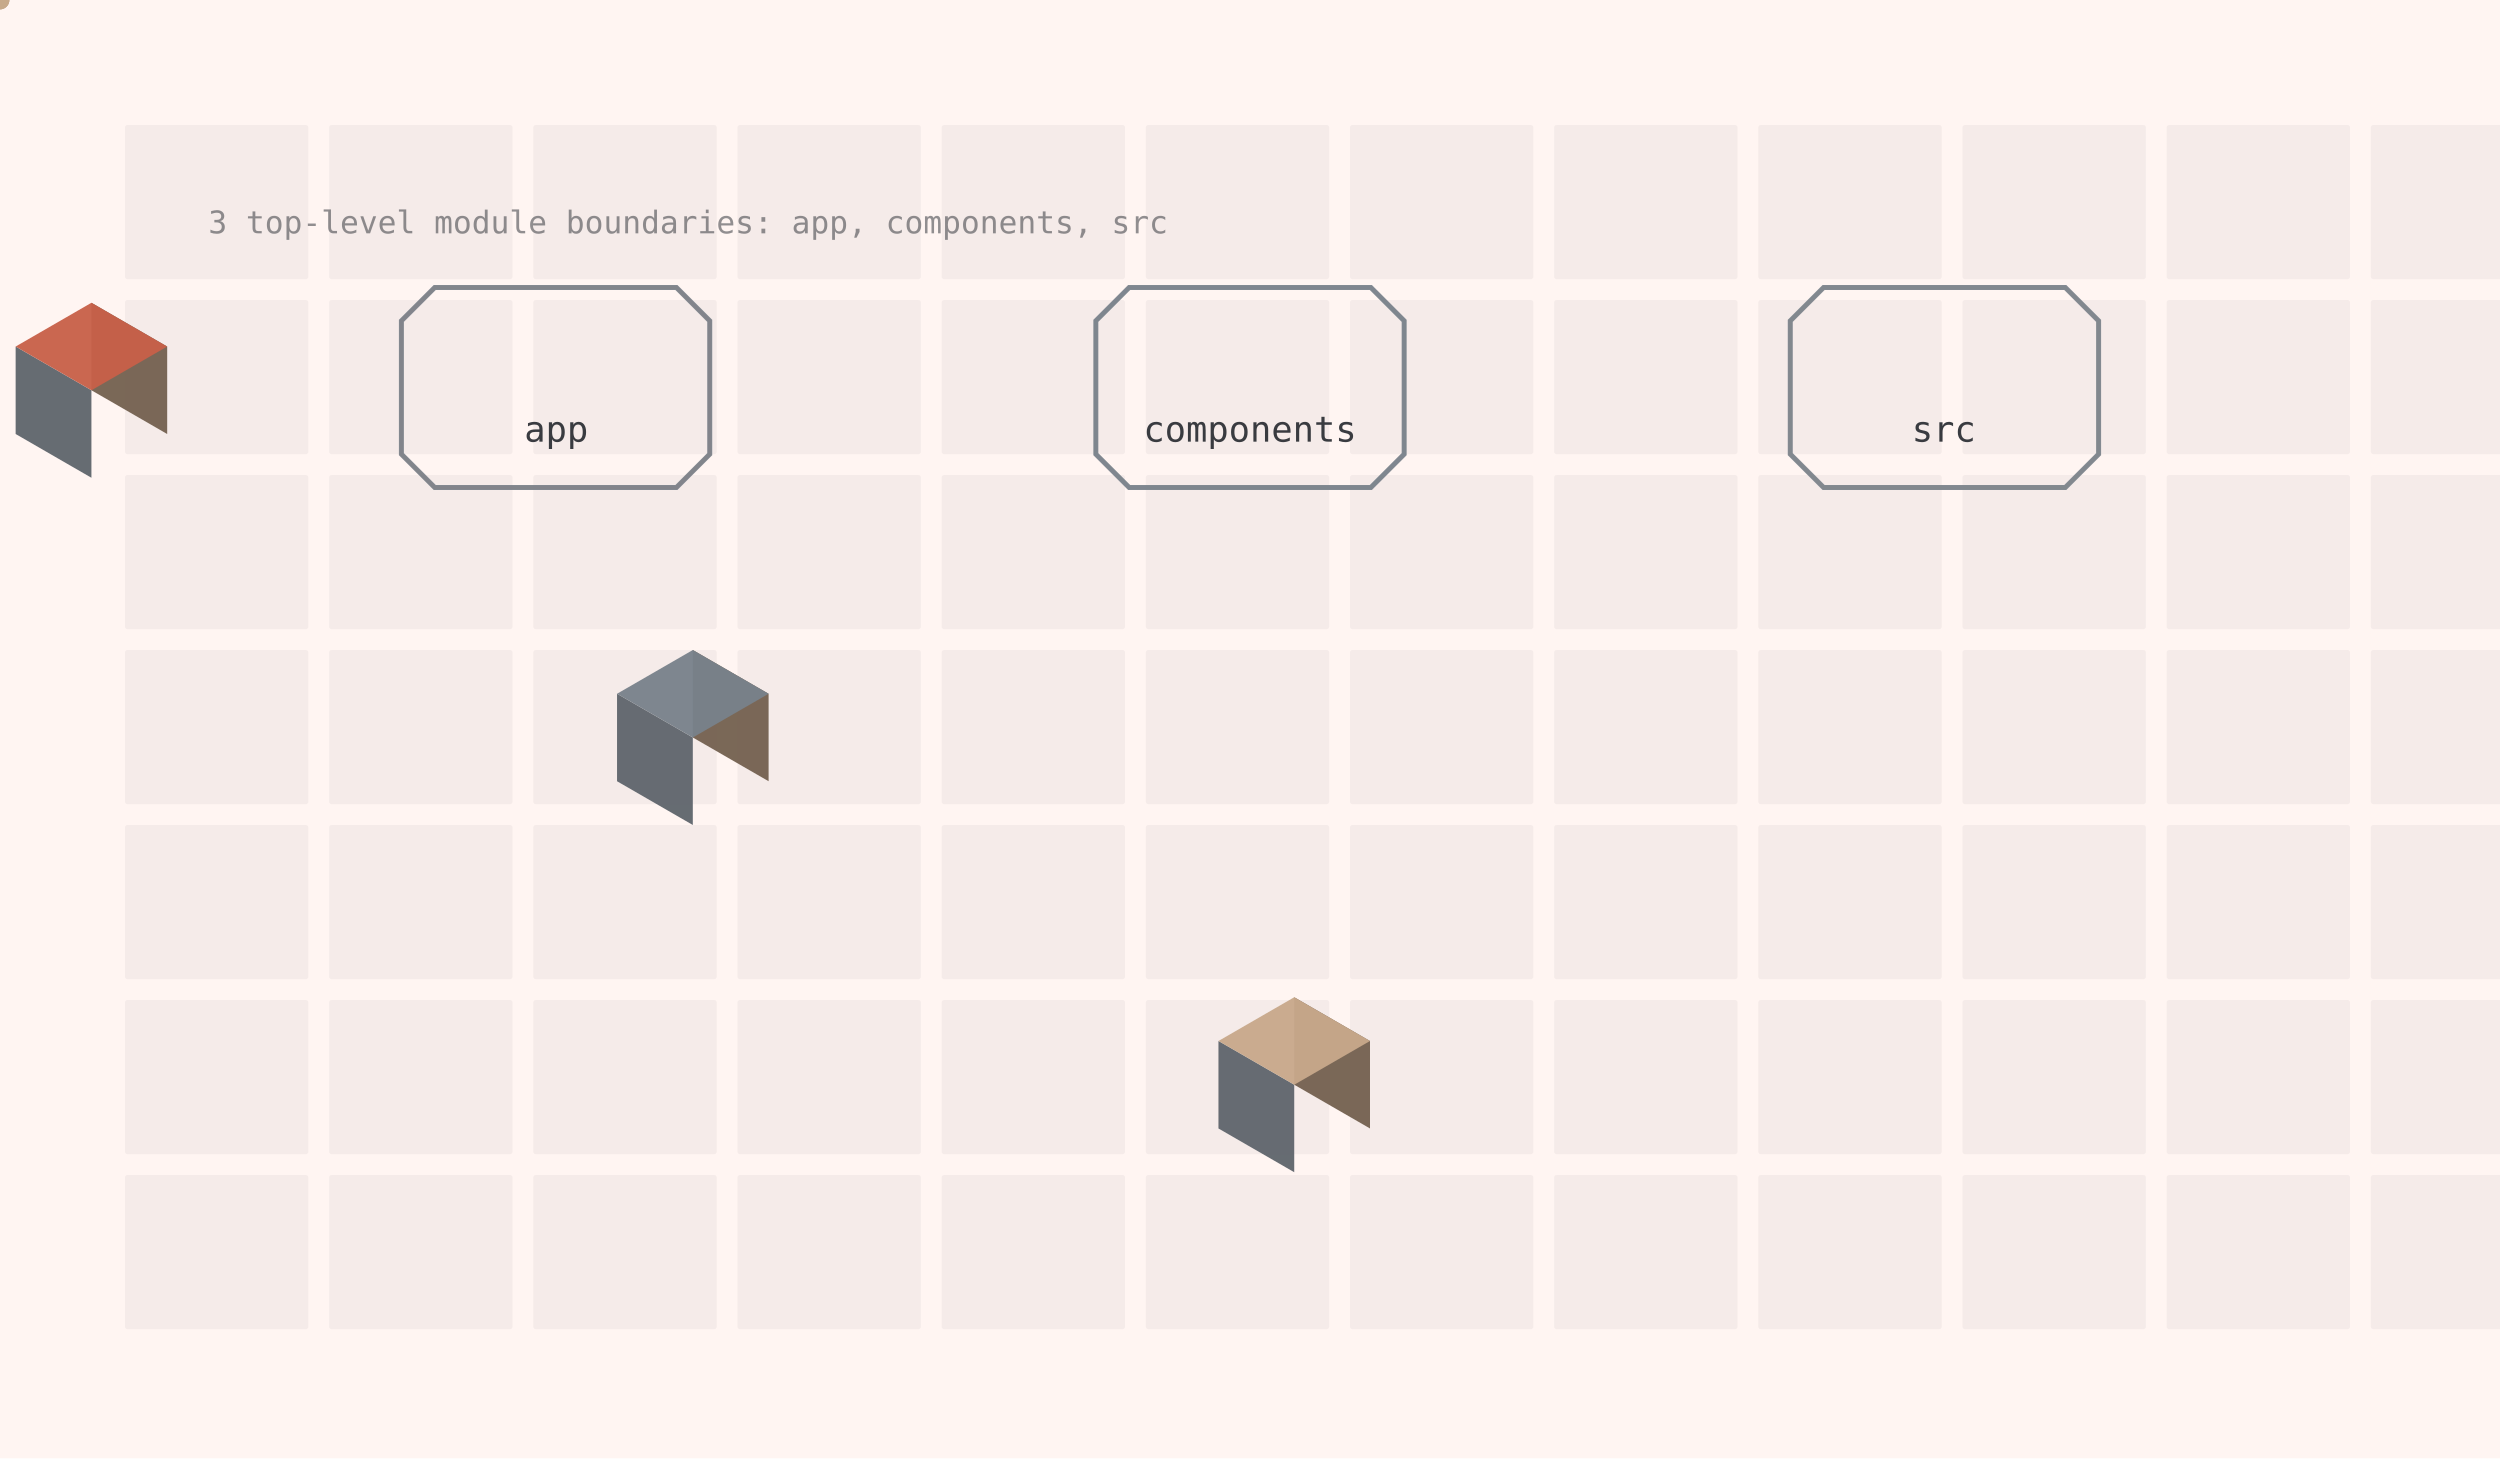
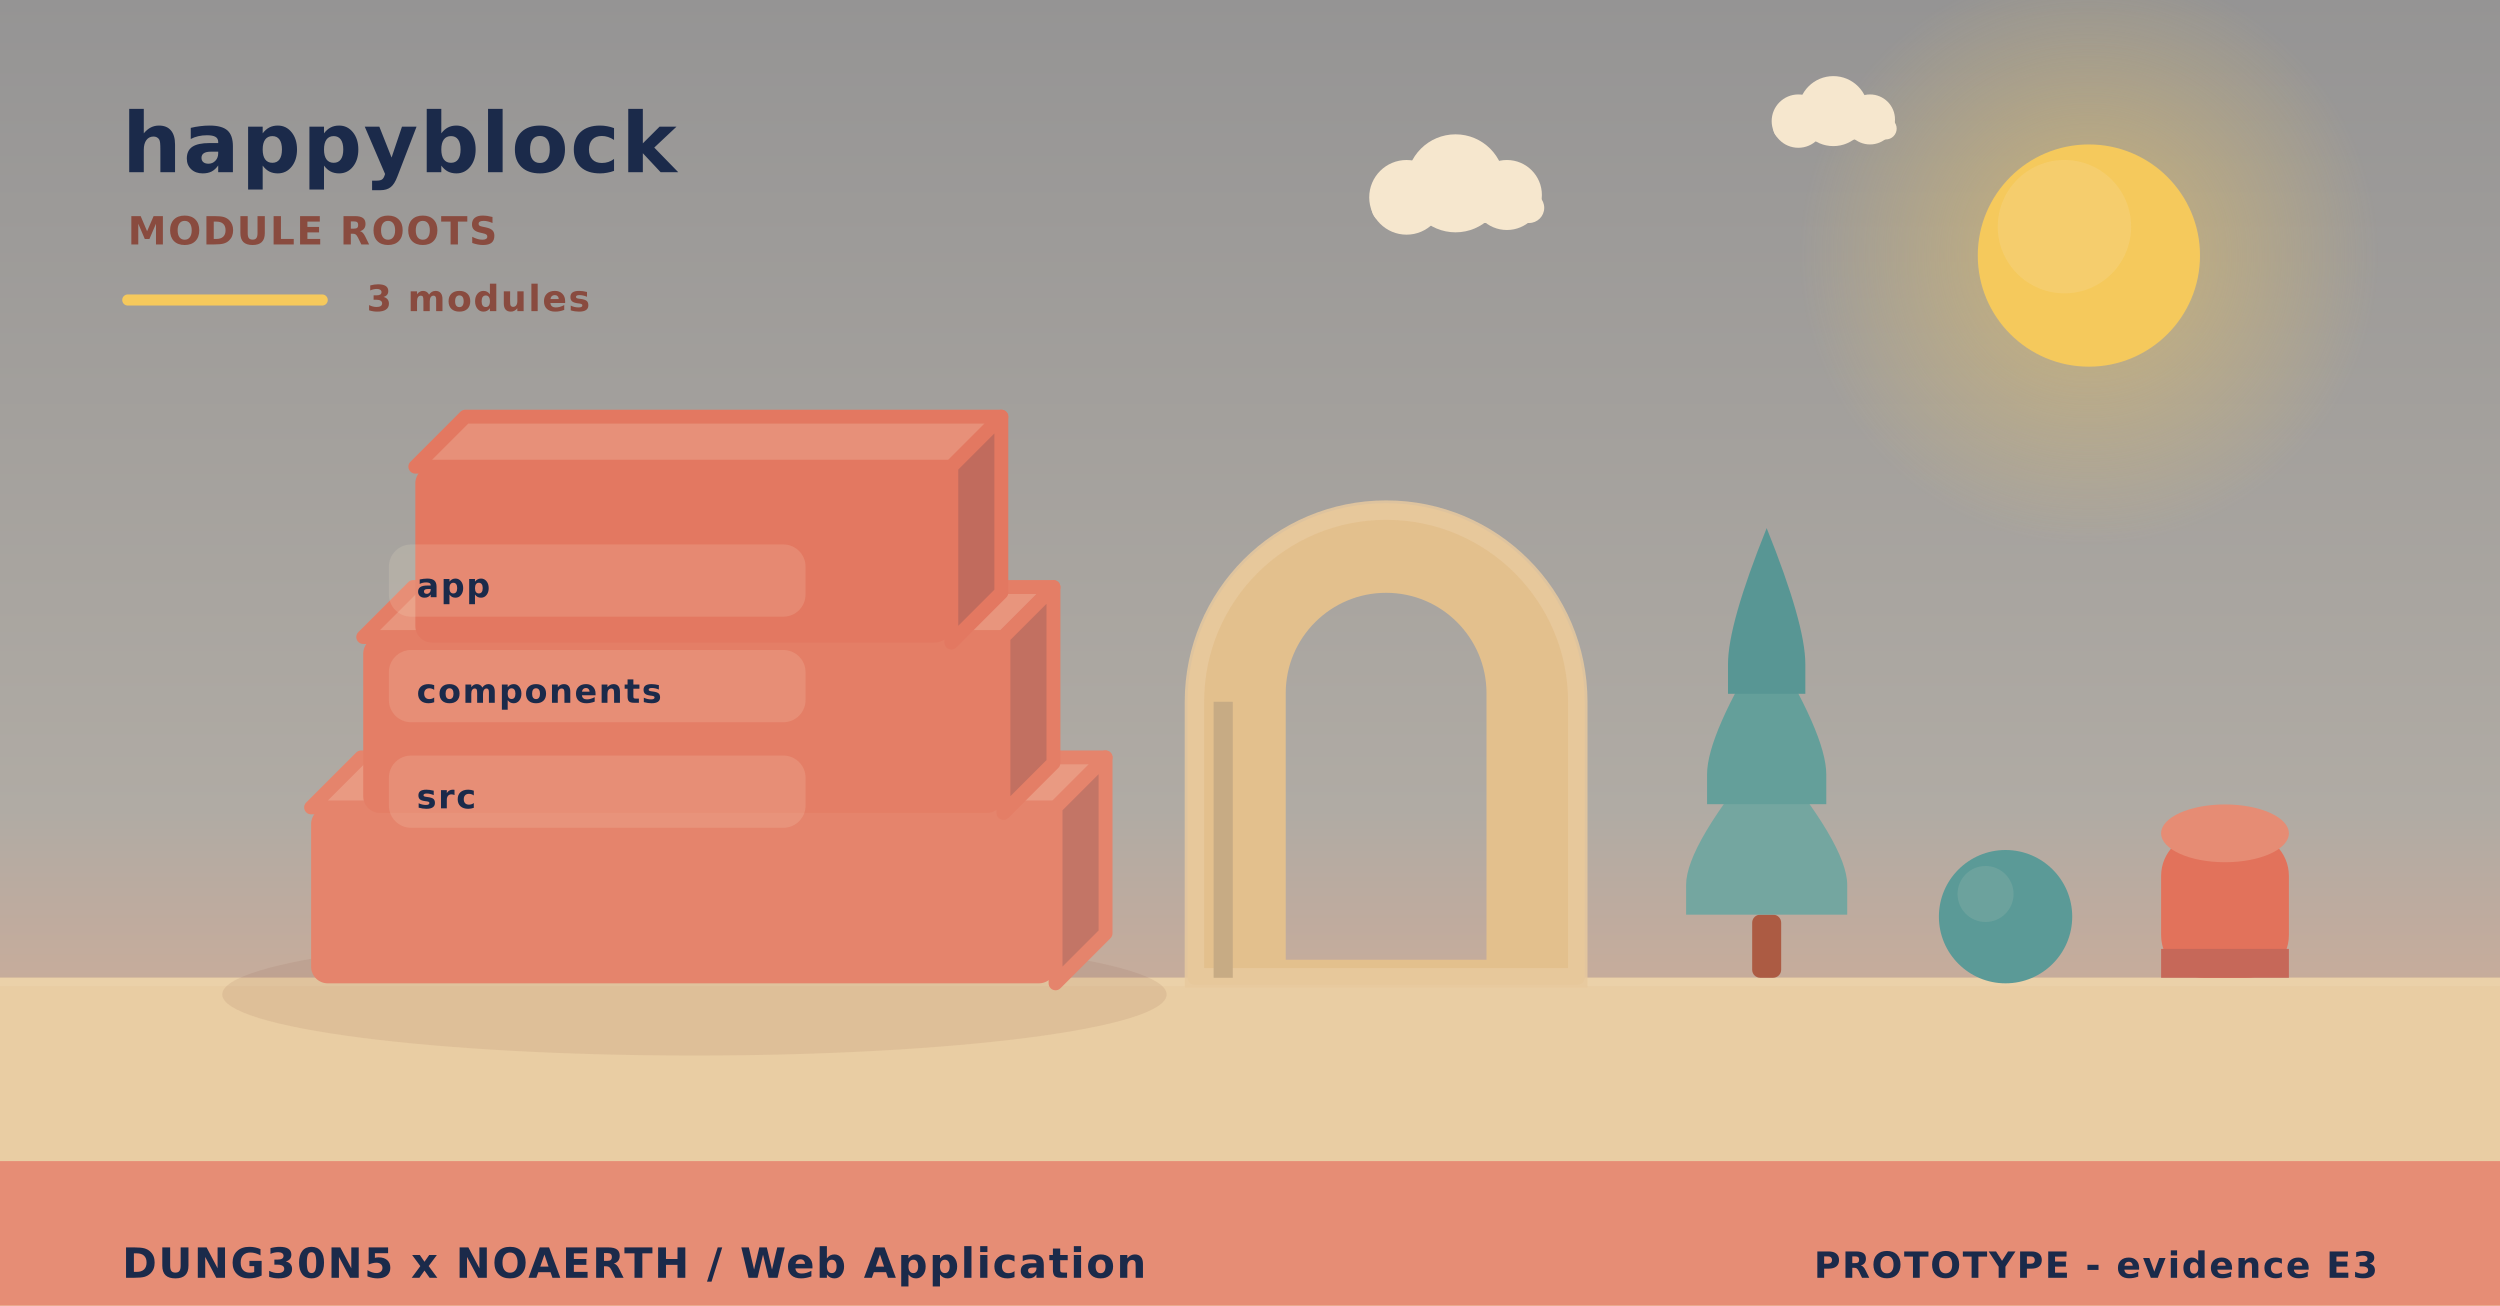
- <svg xmlns="http://www.w3.org/2000/svg" viewBox="0 0 1200 700" width="1200" height="700" role="img" aria-label="happyblock architecture">
-   <rect width="1200" height="700" fill="#fff5f2" />
-   <defs>
-     <linearGradient id="ga" x1="0" y1="0" x2="1" y2="1">
-       <stop offset="0%" stop-color="#c75f48" />
-       <stop offset="100%" stop-color="#78818a" />
-     </linearGradient>
-   </defs>
-   <rect x="60.00" y="60.00" width="88.00" height="74.00" rx="1.20" fill="#25282e" opacity="0.05" />
-   <rect x="158.00" y="60.00" width="88.00" height="74.00" rx="1.20" fill="#25282e" opacity="0.05" />
-   <rect x="256.00" y="60.00" width="88.00" height="74.00" rx="1.20" fill="#25282e" opacity="0.05" />
-   <rect x="354.00" y="60.00" width="88.00" height="74.00" rx="1.20" fill="#25282e" opacity="0.05" />
-   <rect x="452.00" y="60.00" width="88.00" height="74.00" rx="1.20" fill="#25282e" opacity="0.05" />
-   <rect x="550.00" y="60.00" width="88.00" height="74.00" rx="1.20" fill="#25282e" opacity="0.05" />
-   <rect x="648.00" y="60.00" width="88.00" height="74.00" rx="1.20" fill="#25282e" opacity="0.05" />
-   <rect x="746.00" y="60.00" width="88.00" height="74.00" rx="1.20" fill="#25282e" opacity="0.05" />
-   <rect x="844.00" y="60.00" width="88.00" height="74.00" rx="1.20" fill="#25282e" opacity="0.05" />
-   <rect x="942.00" y="60.00" width="88.00" height="74.00" rx="1.20" fill="#25282e" opacity="0.05" />
-   <rect x="1040.00" y="60.00" width="88.00" height="74.00" rx="1.20" fill="#25282e" opacity="0.05" />
-   <rect x="1138.00" y="60.00" width="88.00" height="74.00" rx="1.20" fill="#25282e" opacity="0.05" />
-   <rect x="60.00" y="144.00" width="88.00" height="74.00" rx="1.20" fill="#25282e" opacity="0.05" />
-   <rect x="158.00" y="144.00" width="88.00" height="74.00" rx="1.20" fill="#25282e" opacity="0.05" />
-   <rect x="256.00" y="144.00" width="88.00" height="74.00" rx="1.20" fill="#25282e" opacity="0.05" />
-   <rect x="354.00" y="144.00" width="88.00" height="74.00" rx="1.20" fill="#25282e" opacity="0.05" />
-   <rect x="452.00" y="144.00" width="88.00" height="74.00" rx="1.20" fill="#25282e" opacity="0.05" />
-   <rect x="550.00" y="144.00" width="88.00" height="74.00" rx="1.20" fill="#25282e" opacity="0.05" />
-   <rect x="648.00" y="144.00" width="88.00" height="74.00" rx="1.20" fill="#25282e" opacity="0.05" />
-   <rect x="746.00" y="144.00" width="88.00" height="74.00" rx="1.20" fill="#25282e" opacity="0.05" />
-   <rect x="844.00" y="144.00" width="88.00" height="74.00" rx="1.20" fill="#25282e" opacity="0.05" />
-   <rect x="942.00" y="144.00" width="88.00" height="74.00" rx="1.20" fill="#25282e" opacity="0.05" />
-   <rect x="1040.00" y="144.00" width="88.00" height="74.00" rx="1.20" fill="#25282e" opacity="0.05" />
-   <rect x="1138.00" y="144.00" width="88.00" height="74.00" rx="1.20" fill="#25282e" opacity="0.05" />
-   <rect x="60.00" y="228.00" width="88.00" height="74.00" rx="1.20" fill="#25282e" opacity="0.05" />
-   <rect x="158.00" y="228.00" width="88.00" height="74.00" rx="1.20" fill="#25282e" opacity="0.05" />
-   <rect x="256.00" y="228.00" width="88.00" height="74.00" rx="1.20" fill="#25282e" opacity="0.05" />
-   <rect x="354.00" y="228.00" width="88.00" height="74.00" rx="1.20" fill="#25282e" opacity="0.05" />
-   <rect x="452.00" y="228.00" width="88.00" height="74.00" rx="1.20" fill="#25282e" opacity="0.05" />
-   <rect x="550.00" y="228.00" width="88.00" height="74.00" rx="1.20" fill="#25282e" opacity="0.05" />
-   <rect x="648.00" y="228.00" width="88.00" height="74.00" rx="1.20" fill="#25282e" opacity="0.05" />
-   <rect x="746.00" y="228.00" width="88.00" height="74.00" rx="1.20" fill="#25282e" opacity="0.05" />
-   <rect x="844.00" y="228.00" width="88.00" height="74.00" rx="1.20" fill="#25282e" opacity="0.05" />
-   <rect x="942.00" y="228.00" width="88.00" height="74.00" rx="1.20" fill="#25282e" opacity="0.05" />
-   <rect x="1040.00" y="228.00" width="88.00" height="74.00" rx="1.20" fill="#25282e" opacity="0.05" />
-   <rect x="1138.00" y="228.00" width="88.00" height="74.00" rx="1.20" fill="#25282e" opacity="0.05" />
-   <rect x="60.00" y="312.00" width="88.00" height="74.00" rx="1.20" fill="#25282e" opacity="0.05" />
-   <rect x="158.00" y="312.00" width="88.00" height="74.00" rx="1.20" fill="#25282e" opacity="0.05" />
-   <rect x="256.00" y="312.00" width="88.00" height="74.00" rx="1.20" fill="#25282e" opacity="0.05" />
-   <rect x="354.00" y="312.00" width="88.00" height="74.00" rx="1.20" fill="#25282e" opacity="0.05" />
-   <rect x="452.00" y="312.00" width="88.00" height="74.00" rx="1.20" fill="#25282e" opacity="0.05" />
-   <rect x="550.00" y="312.00" width="88.00" height="74.00" rx="1.20" fill="#25282e" opacity="0.05" />
-   <rect x="648.00" y="312.00" width="88.00" height="74.00" rx="1.20" fill="#25282e" opacity="0.05" />
-   <rect x="746.00" y="312.00" width="88.00" height="74.00" rx="1.20" fill="#25282e" opacity="0.05" />
-   <rect x="844.00" y="312.00" width="88.00" height="74.00" rx="1.20" fill="#25282e" opacity="0.05" />
-   <rect x="942.00" y="312.00" width="88.00" height="74.00" rx="1.20" fill="#25282e" opacity="0.05" />
-   <rect x="1040.00" y="312.00" width="88.00" height="74.00" rx="1.20" fill="#25282e" opacity="0.05" />
-   <rect x="1138.00" y="312.00" width="88.00" height="74.00" rx="1.20" fill="#25282e" opacity="0.05" />
-   <rect x="60.00" y="396.00" width="88.00" height="74.00" rx="1.20" fill="#25282e" opacity="0.05" />
-   <rect x="158.00" y="396.00" width="88.00" height="74.00" rx="1.20" fill="#25282e" opacity="0.05" />
-   <rect x="256.00" y="396.00" width="88.00" height="74.00" rx="1.20" fill="#25282e" opacity="0.05" />
-   <rect x="354.00" y="396.00" width="88.00" height="74.00" rx="1.20" fill="#25282e" opacity="0.05" />
-   <rect x="452.00" y="396.00" width="88.00" height="74.00" rx="1.20" fill="#25282e" opacity="0.05" />
-   <rect x="550.00" y="396.00" width="88.00" height="74.00" rx="1.20" fill="#25282e" opacity="0.05" />
-   <rect x="648.00" y="396.00" width="88.00" height="74.00" rx="1.20" fill="#25282e" opacity="0.05" />
-   <rect x="746.00" y="396.00" width="88.00" height="74.00" rx="1.20" fill="#25282e" opacity="0.05" />
-   <rect x="844.00" y="396.00" width="88.00" height="74.00" rx="1.20" fill="#25282e" opacity="0.05" />
-   <rect x="942.00" y="396.00" width="88.00" height="74.00" rx="1.20" fill="#25282e" opacity="0.05" />
-   <rect x="1040.00" y="396.00" width="88.00" height="74.00" rx="1.20" fill="#25282e" opacity="0.05" />
-   <rect x="1138.00" y="396.00" width="88.00" height="74.00" rx="1.20" fill="#25282e" opacity="0.05" />
-   <rect x="60.00" y="480.00" width="88.00" height="74.00" rx="1.20" fill="#25282e" opacity="0.05" />
-   <rect x="158.00" y="480.00" width="88.00" height="74.00" rx="1.20" fill="#25282e" opacity="0.05" />
-   <rect x="256.00" y="480.00" width="88.00" height="74.00" rx="1.20" fill="#25282e" opacity="0.05" />
-   <rect x="354.00" y="480.00" width="88.00" height="74.00" rx="1.20" fill="#25282e" opacity="0.05" />
-   <rect x="452.00" y="480.00" width="88.00" height="74.00" rx="1.20" fill="#25282e" opacity="0.05" />
-   <rect x="550.00" y="480.00" width="88.00" height="74.00" rx="1.20" fill="#25282e" opacity="0.05" />
-   <rect x="648.00" y="480.00" width="88.00" height="74.00" rx="1.20" fill="#25282e" opacity="0.05" />
-   <rect x="746.00" y="480.00" width="88.00" height="74.00" rx="1.20" fill="#25282e" opacity="0.05" />
-   <rect x="844.00" y="480.00" width="88.00" height="74.00" rx="1.20" fill="#25282e" opacity="0.05" />
-   <rect x="942.00" y="480.00" width="88.00" height="74.00" rx="1.20" fill="#25282e" opacity="0.05" />
-   <rect x="1040.00" y="480.00" width="88.00" height="74.00" rx="1.20" fill="#25282e" opacity="0.05" />
-   <rect x="1138.00" y="480.00" width="88.00" height="74.00" rx="1.20" fill="#25282e" opacity="0.05" />
-   <rect x="60.00" y="564.00" width="88.00" height="74.00" rx="1.20" fill="#25282e" opacity="0.05" />
-   <rect x="158.00" y="564.00" width="88.00" height="74.00" rx="1.20" fill="#25282e" opacity="0.05" />
-   <rect x="256.00" y="564.00" width="88.00" height="74.00" rx="1.20" fill="#25282e" opacity="0.05" />
-   <rect x="354.00" y="564.00" width="88.00" height="74.00" rx="1.20" fill="#25282e" opacity="0.05" />
-   <rect x="452.00" y="564.00" width="88.00" height="74.00" rx="1.20" fill="#25282e" opacity="0.05" />
-   <rect x="550.00" y="564.00" width="88.00" height="74.00" rx="1.20" fill="#25282e" opacity="0.05" />
-   <rect x="648.00" y="564.00" width="88.00" height="74.00" rx="1.20" fill="#25282e" opacity="0.05" />
-   <rect x="746.00" y="564.00" width="88.00" height="74.00" rx="1.20" fill="#25282e" opacity="0.05" />
-   <rect x="844.00" y="564.00" width="88.00" height="74.00" rx="1.20" fill="#25282e" opacity="0.05" />
-   <rect x="942.00" y="564.00" width="88.00" height="74.00" rx="1.20" fill="#25282e" opacity="0.05" />
-   <rect x="1040.00" y="564.00" width="88.00" height="74.00" rx="1.20" fill="#25282e" opacity="0.05" />
-   <rect x="1138.00" y="564.00" width="88.00" height="74.00" rx="1.20" fill="#25282e" opacity="0.05" />
-   <path d="M208.67,138.00 H324.67 L340.67,154.00 V218.00 L324.67,234.00 H208.67 L192.67,218.00 V154.00 Z" fill="none" stroke="rgba(199,95,72,0.550)" stroke-width="1.80" opacity="0.90" />
-   <polygon points="43.88,187.33 80.25,208.33 80.25,166.33 43.88,145.33" fill="#736150" opacity="0.95" />
-   <polygon points="7.51,208.33 43.88,229.33 43.88,187.33 7.51,166.33" fill="#5e656c" opacity="0.95" />
-   <polygon points="43.88,145.33 80.25,166.33 43.88,187.33 7.51,166.33" fill="#c75f48" opacity="0.95" />
-   <text x="267" y="212" font-family="ui-monospace,Menlo,monospace" font-size="17" fill="rgba(37,40,46,0.900)" text-anchor="middle">app</text>
+ <svg xmlns="http://www.w3.org/2000/svg" width="900" height="470" viewBox="0 0 900 470" role="img" aria-label="happyblock - how it is built">
+   <linearGradient id="skya" x1="0" y1="0" x2="0" y2="1">
+     <stop offset="0" stop-color="#959494" />
+     <stop offset="0.62" stop-color="#b0aba4" />
+     <stop offset="1" stop-color="#f3ad8a" />
+   </linearGradient>
+   <rect width="900" height="470" fill="url(#skya)" />
+   <radialGradient id="suna">
+     <stop offset="0.35" stop-color="#f5c95c" stop-opacity="0.34" />
+     <stop offset="1" stop-color="#f5c95c" stop-opacity="0" />
+   </radialGradient>
+   <circle cx="752" cy="92" r="104" fill="url(#suna)" />
+   <circle cx="752" cy="92" r="40" fill="#f5c95c" />
+   <circle cx="743.2" cy="81.6" r="24" fill="#f5d27e" opacity="0.5" />
  <g>
-     <path d="M208.67,138.00 H324.67 L340.67,154.00 V218.00 L324.67,234.00 H208.67 L192.67,218.00 V154.00 Z" fill="none" stroke="#78818a" stroke-width="2.40" opacity="0.90" />
-     <animate attributeName="opacity" values="0.25;1.0;0.25" dur="18.7s" begin="0.0s" repeatCount="indefinite" />
+     <circle cx="524" cy="66" r="17.64" fill="#f6e7ce" />
+     <circle cx="506.36" cy="71.04" r="13.44" fill="#f6e7ce" />
+     <circle cx="542.48" cy="70.2" r="12.6" fill="#f6e7ce" />
+     <rect x="493.76" y="69.36" width="62.16" height="10.92" rx="5.46" fill="#f6e7ce" />
+     <animateTransform attributeName="transform" type="translate" values="0 0;24 0;0 0" dur="36s" begin="0s" repeatCount="indefinite" />
  </g>
-   <g opacity="0.9">
-     <circle cx="0.00" cy="0.00" r="4.50" fill="#c7a88a" opacity="1.00" />
-     <animateTransform attributeName="transform" type="translate" values="266.67,184.00 600.00,184.00" dur="6.233s" begin="0.0s" repeatCount="indefinite" />
-     <animateTransform attributeName="transform" type="translate" values="600.00,184.00 266.67,184.00" dur="6.233s" begin="3.117s" repeatCount="indefinite" />
+   <g>
+     <circle cx="660" cy="40" r="12.6" fill="#f6e7ce" />
+     <circle cx="647.4" cy="43.6" r="9.6" fill="#f6e7ce" />
+     <circle cx="673.2" cy="43" r="9" fill="#f6e7ce" />
+     <rect x="638.4" y="42.4" width="44.4" height="7.8" rx="3.9" fill="#f6e7ce" />
+     <animateTransform attributeName="transform" type="translate" values="0 0;-18 0;0 0" dur="46s" begin="3s" repeatCount="indefinite" />
  </g>
-   <path d="M542.00,138.00 H658.00 L674.00,154.00 V218.00 L658.00,234.00 H542.00 L526.00,218.00 V154.00 Z" fill="none" stroke="rgba(120,129,138,0.550)" stroke-width="1.80" opacity="0.90" />
-   <polygon points="332.55,354.00 368.93,375.00 368.93,333.00 332.55,312.00" fill="#736150" opacity="0.95" />
-   <polygon points="296.18,375.00 332.55,396.00 332.55,354.00 296.18,333.00" fill="#5e656c" opacity="0.95" />
-   <polygon points="332.55,312.00 368.93,333.00 332.55,354.00 296.18,333.00" fill="#78818a" opacity="0.95" />
-   <text x="600" y="212" font-family="ui-monospace,Menlo,monospace" font-size="17" fill="rgba(37,40,46,0.900)" text-anchor="middle">components</text>
+   <rect x="0" y="352" width="900" height="118" fill="#e9cda3" />
+   <rect x="0" y="352" width="900" height="3" fill="#ebd1a9" />
+   <text x="44" y="62" font-family="Verdana,DejaVu Sans,sans-serif" font-size="30" font-weight="700" letter-spacing="0.6" fill="#1b2a4a" text-anchor="start">happyblock</text>
+   <text x="46" y="88" font-family="Verdana,DejaVu Sans,sans-serif" font-size="14" font-weight="700" letter-spacing="0.6" fill="#894b3f" text-anchor="start">MODULE ROOTS</text>
+   <rect x="44" y="106" width="74" height="4" rx="2" fill="#f5c95c" />
+   <text x="132" y="112" font-family="Verdana,DejaVu Sans,sans-serif" font-size="13" font-weight="700" letter-spacing="0.6" fill="#894b3f" text-anchor="start">3 modules</text>
+   <ellipse cx="250" cy="358" rx="170" ry="22" fill="rgba(138,90,68,0.11)" />
+   <path d="M112,290.67 L380,290.67 L398,272.67 L130,272.67 Z" fill="#e99a82" stroke="#e5846c" stroke-width="5" stroke-linejoin="round" />
+   <path d="M380,290.67 L398,272.67 L398,336 L380,354 Z" fill="#c37566" stroke="#e5846c" stroke-width="5" stroke-linejoin="round" />
+   <rect x="112" y="290.67" width="268" height="63.33" rx="6" fill="#e5846c" />
+   <path d="M130.76,229.33 L361.24,229.33 L379.24,211.33 L148.76,211.33 Z" fill="#e8957d" stroke="#e47e66" stroke-width="5" stroke-linejoin="round" />
+   <path d="M361.24,229.33 L379.24,211.33 L379.24,274.67 L361.24,292.67 Z" fill="#c27061" stroke="#e47e66" stroke-width="5" stroke-linejoin="round" />
+   <rect x="130.76" y="229.33" width="230.48" height="63.33" rx="6" fill="#e47e66" />
+   <path d="M149.52,168 L342.48,168 L360.48,150 L167.52,150 Z" fill="#e79079" stroke="#e37861" stroke-width="5" stroke-linejoin="round" />
+   <path d="M342.48,168 L360.48,150 L360.48,213.33 L342.48,231.33 Z" fill="#c16b5d" stroke="#e37861" stroke-width="5" stroke-linejoin="round" />
+   <rect x="149.52" y="168" width="192.96" height="63.33" rx="6" fill="#e37861" />
+   <rect x="140" y="196" width="150" height="26" rx="8" fill="rgba(246,231,206,0.16)" opacity="0.94" />
  <g>
-     <path d="M542.00,138.00 H658.00 L674.00,154.00 V218.00 L658.00,234.00 H542.00 L526.00,218.00 V154.00 Z" fill="none" stroke="#78818a" stroke-width="2.40" opacity="0.90" />
-     <animate attributeName="opacity" values="0.25;1.0;0.25" dur="18.7s" begin="0.45s" repeatCount="indefinite" />
+     <text x="150" y="215" font-family="Verdana,DejaVu Sans,sans-serif" font-size="12" font-weight="700" letter-spacing="0.6" fill="#1b2a4a" text-anchor="start">app</text>
+     <animateTransform attributeName="transform" type="translate" values="0 10;0 0" dur="0.7s" begin="0.3s" fill="freeze" />
  </g>
-   <g opacity="0.9">
-     <circle cx="0.00" cy="0.00" r="4.50" fill="#c7a88a" opacity="1.00" />
-     <animateTransform attributeName="transform" type="translate" values="600.00,184.00 933.33,184.00" dur="6.233s" begin="0.3s" repeatCount="indefinite" />
-     <animateTransform attributeName="transform" type="translate" values="933.33,184.00 600.00,184.00" dur="6.233s" begin="3.417s" repeatCount="indefinite" />
+   <rect x="140" y="234" width="150" height="26" rx="8" fill="rgba(246,231,206,0.16)" opacity="0.94" />
+   <g>
+     <text x="150" y="253" font-family="Verdana,DejaVu Sans,sans-serif" font-size="12" font-weight="700" letter-spacing="0.6" fill="#1b2a4a" text-anchor="start">components</text>
+     <animateTransform attributeName="transform" type="translate" values="0 10;0 0" dur="0.7s" begin="0.5s" fill="freeze" />
  </g>
-   <path d="M875.33,138.00 H991.33 L1007.33,154.00 V218.00 L991.33,234.00 H875.33 L859.33,218.00 V154.00 Z" fill="none" stroke="rgba(199,168,138,0.550)" stroke-width="1.80" opacity="0.90" />
-   <polygon points="621.23,520.67 657.60,541.67 657.60,499.67 621.23,478.67" fill="#736150" opacity="0.95" />
-   <polygon points="584.86,541.67 621.23,562.67 621.23,520.67 584.86,499.67" fill="#5e656c" opacity="0.95" />
-   <polygon points="621.23,478.67 657.60,499.67 621.23,520.67 584.86,499.67" fill="#c7a88a" opacity="0.95" />
-   <text x="933" y="212" font-family="ui-monospace,Menlo,monospace" font-size="17" fill="rgba(37,40,46,0.900)" text-anchor="middle">src</text>
+   <rect x="140" y="272" width="150" height="26" rx="8" fill="rgba(246,231,206,0.16)" opacity="0.94" />
  <g>
-     <path d="M875.33,138.00 H991.33 L1007.33,154.00 V218.00 L991.33,234.00 H875.33 L859.33,218.00 V154.00 Z" fill="none" stroke="#78818a" stroke-width="2.40" opacity="0.90" />
-     <animate attributeName="opacity" values="0.25;1.0;0.25" dur="18.7s" begin="0.9s" repeatCount="indefinite" />
+     <text x="150" y="291" font-family="Verdana,DejaVu Sans,sans-serif" font-size="12" font-weight="700" letter-spacing="0.6" fill="#1b2a4a" text-anchor="start">src</text>
+     <animateTransform attributeName="transform" type="translate" values="0 10;0 0" dur="0.7s" begin="0.7s" fill="freeze" />
  </g>
-   <g opacity="0.9">
-     <circle cx="0.00" cy="0.00" r="4.50" fill="#c7a88a" opacity="1.00" />
-     <animateTransform attributeName="transform" type="translate" values="933.33,184.00 933.33,184.00" dur="6.233s" begin="0.6s" repeatCount="indefinite" />
-     <animateTransform attributeName="transform" type="translate" values="933.33,184.00 933.33,184.00" dur="6.233s" begin="3.717s" repeatCount="indefinite" />
-   </g>
-   <text x="100" y="112" font-family="ui-monospace,Menlo,monospace" font-size="15" fill="rgba(37,40,46,0.500)">3 top-level module boundaries: app, components, src</text>
+   <path d="M430,352 L430,252.64 A69,69 0 0 1 568,252.64 L568,352 Z M460.36,348 L460.36,249.55 A38.64,38.64 0 0 1 537.64,249.55 L537.64,348 Z" fill="#e3c08d" fill-rule="evenodd" stroke="#e3c08d" stroke-width="5" stroke-linejoin="round" />
+   <path d="M430,352 L430,252.64 A69,69 0 0 1 568,252.64 L568,352 Z" fill="none" stroke="#e8c99d" stroke-width="7" stroke-linecap="round" opacity="0.85" />
+   <rect x="436.9" y="252.64" width="6.9" height="99.36" fill="#c7ab84" />
+   <rect x="630.78" y="329.28" width="10.44" height="22.72" rx="2.9" fill="#ac5b43" />
+   <path d="M636,269.64 Q607,304.23 607,318.54 Q607,329.28 607,329.28 L665,329.28 Q665,329.28 665,318.54 Q665,304.23 636,269.64 Z" fill="#74a6a0" />
+   <path d="M636,229.88 Q614.54,264.47 614.54,278.78 Q614.54,289.52 614.54,289.52 L657.46,289.52 Q657.46,289.52 657.46,278.78 Q657.46,264.47 636,229.88 Z" fill="#649f9a" />
+   <path d="M636,190.12 Q622.08,224.71 622.08,239.02 Q622.08,249.76 622.08,249.76 L649.92,249.76 Q649.92,249.76 649.92,239.02 Q649.92,224.71 636,190.12 Z" fill="#589694" />
+   <circle cx="722" cy="330" r="24" fill="#5b9a97" />
+   <circle cx="714.8" cy="321.84" r="10.08" fill="#7aa9a2" opacity="0.55" />
+   <rect x="778" y="300" width="46" height="52" rx="15.33" fill="#e2725b" />
+   <ellipse cx="801" cy="300" rx="23" ry="10.4" fill="#e68c74" />
+   <rect x="778" y="341.6" width="46" height="10.4" fill="#c66859" />
+   <rect x="0" y="418" width="900" height="52" rx="0" fill="#e68972" opacity="0.94" />
+   <text x="44" y="460" font-family="Verdana,DejaVu Sans,sans-serif" font-size="15" font-weight="700" letter-spacing="0.6" fill="#1b2a4a" text-anchor="start">DUNG30N5 x NOAERTH  /  Web Application</text>
+   <text x="856" y="460" font-family="Verdana,DejaVu Sans,sans-serif" font-size="13" font-weight="700" letter-spacing="0.6" fill="#1b2a4a" text-anchor="end">PROTOTYPE  -  evidence E3</text>
</svg>
